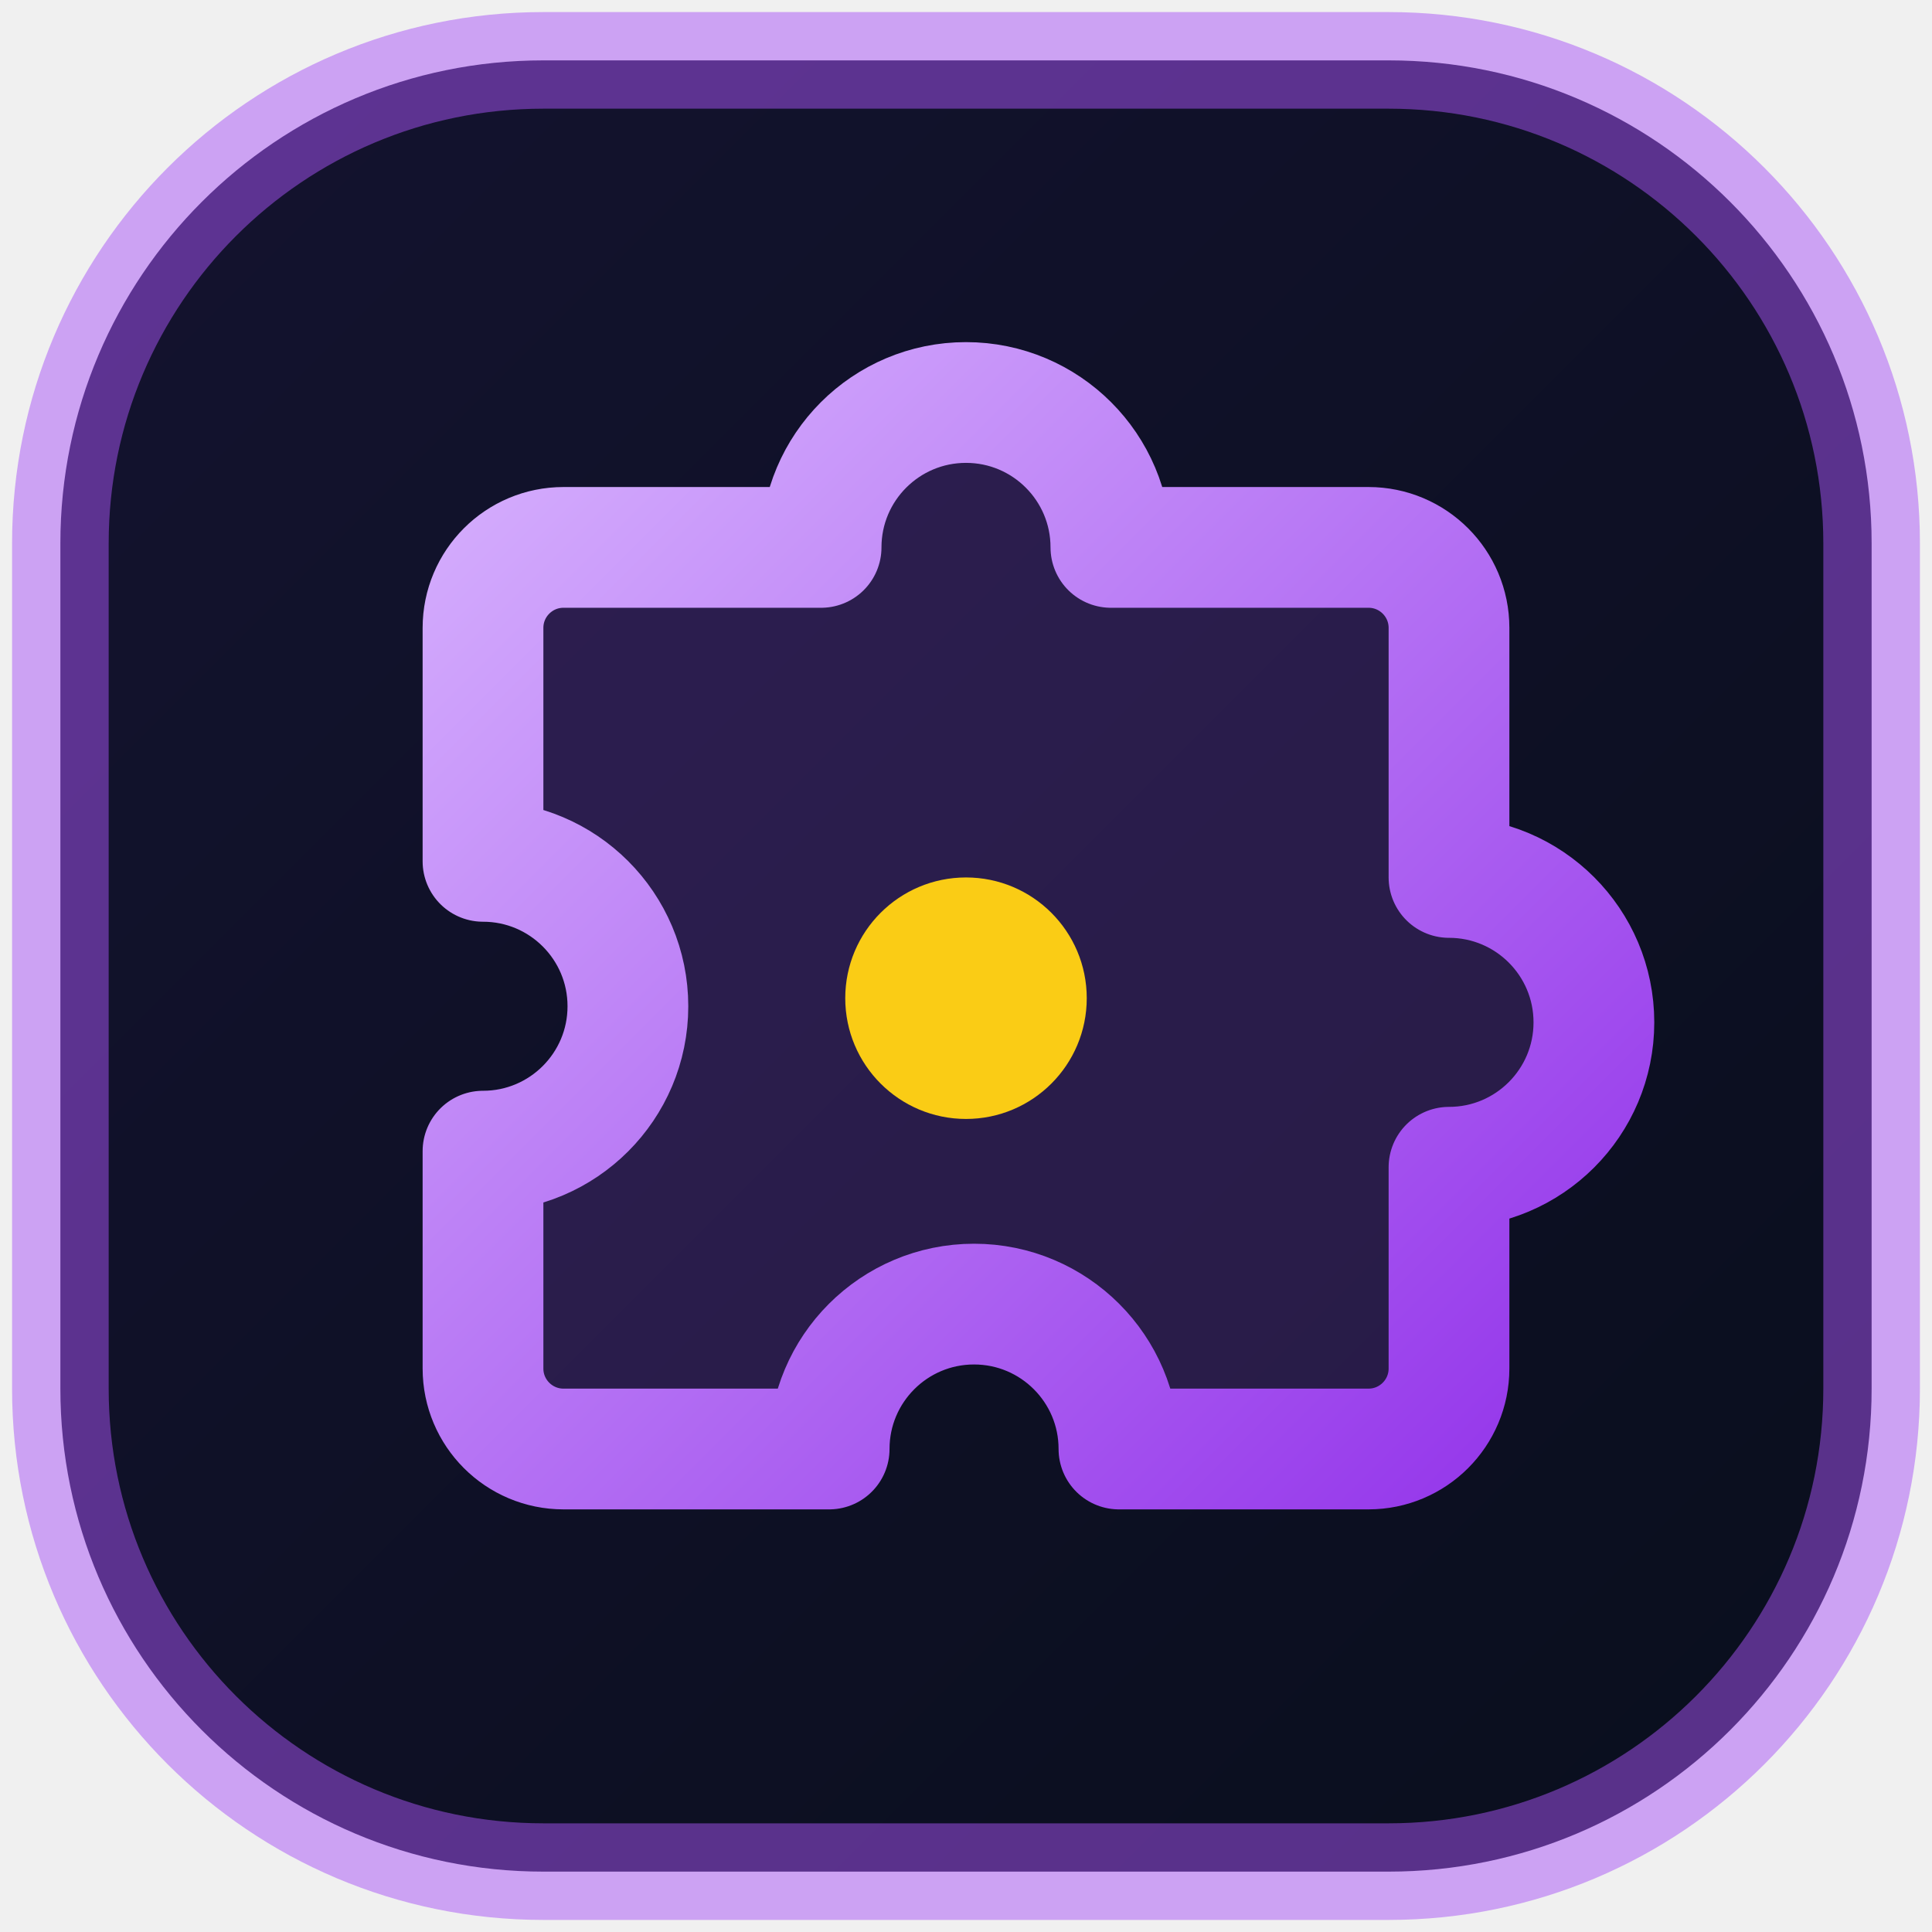
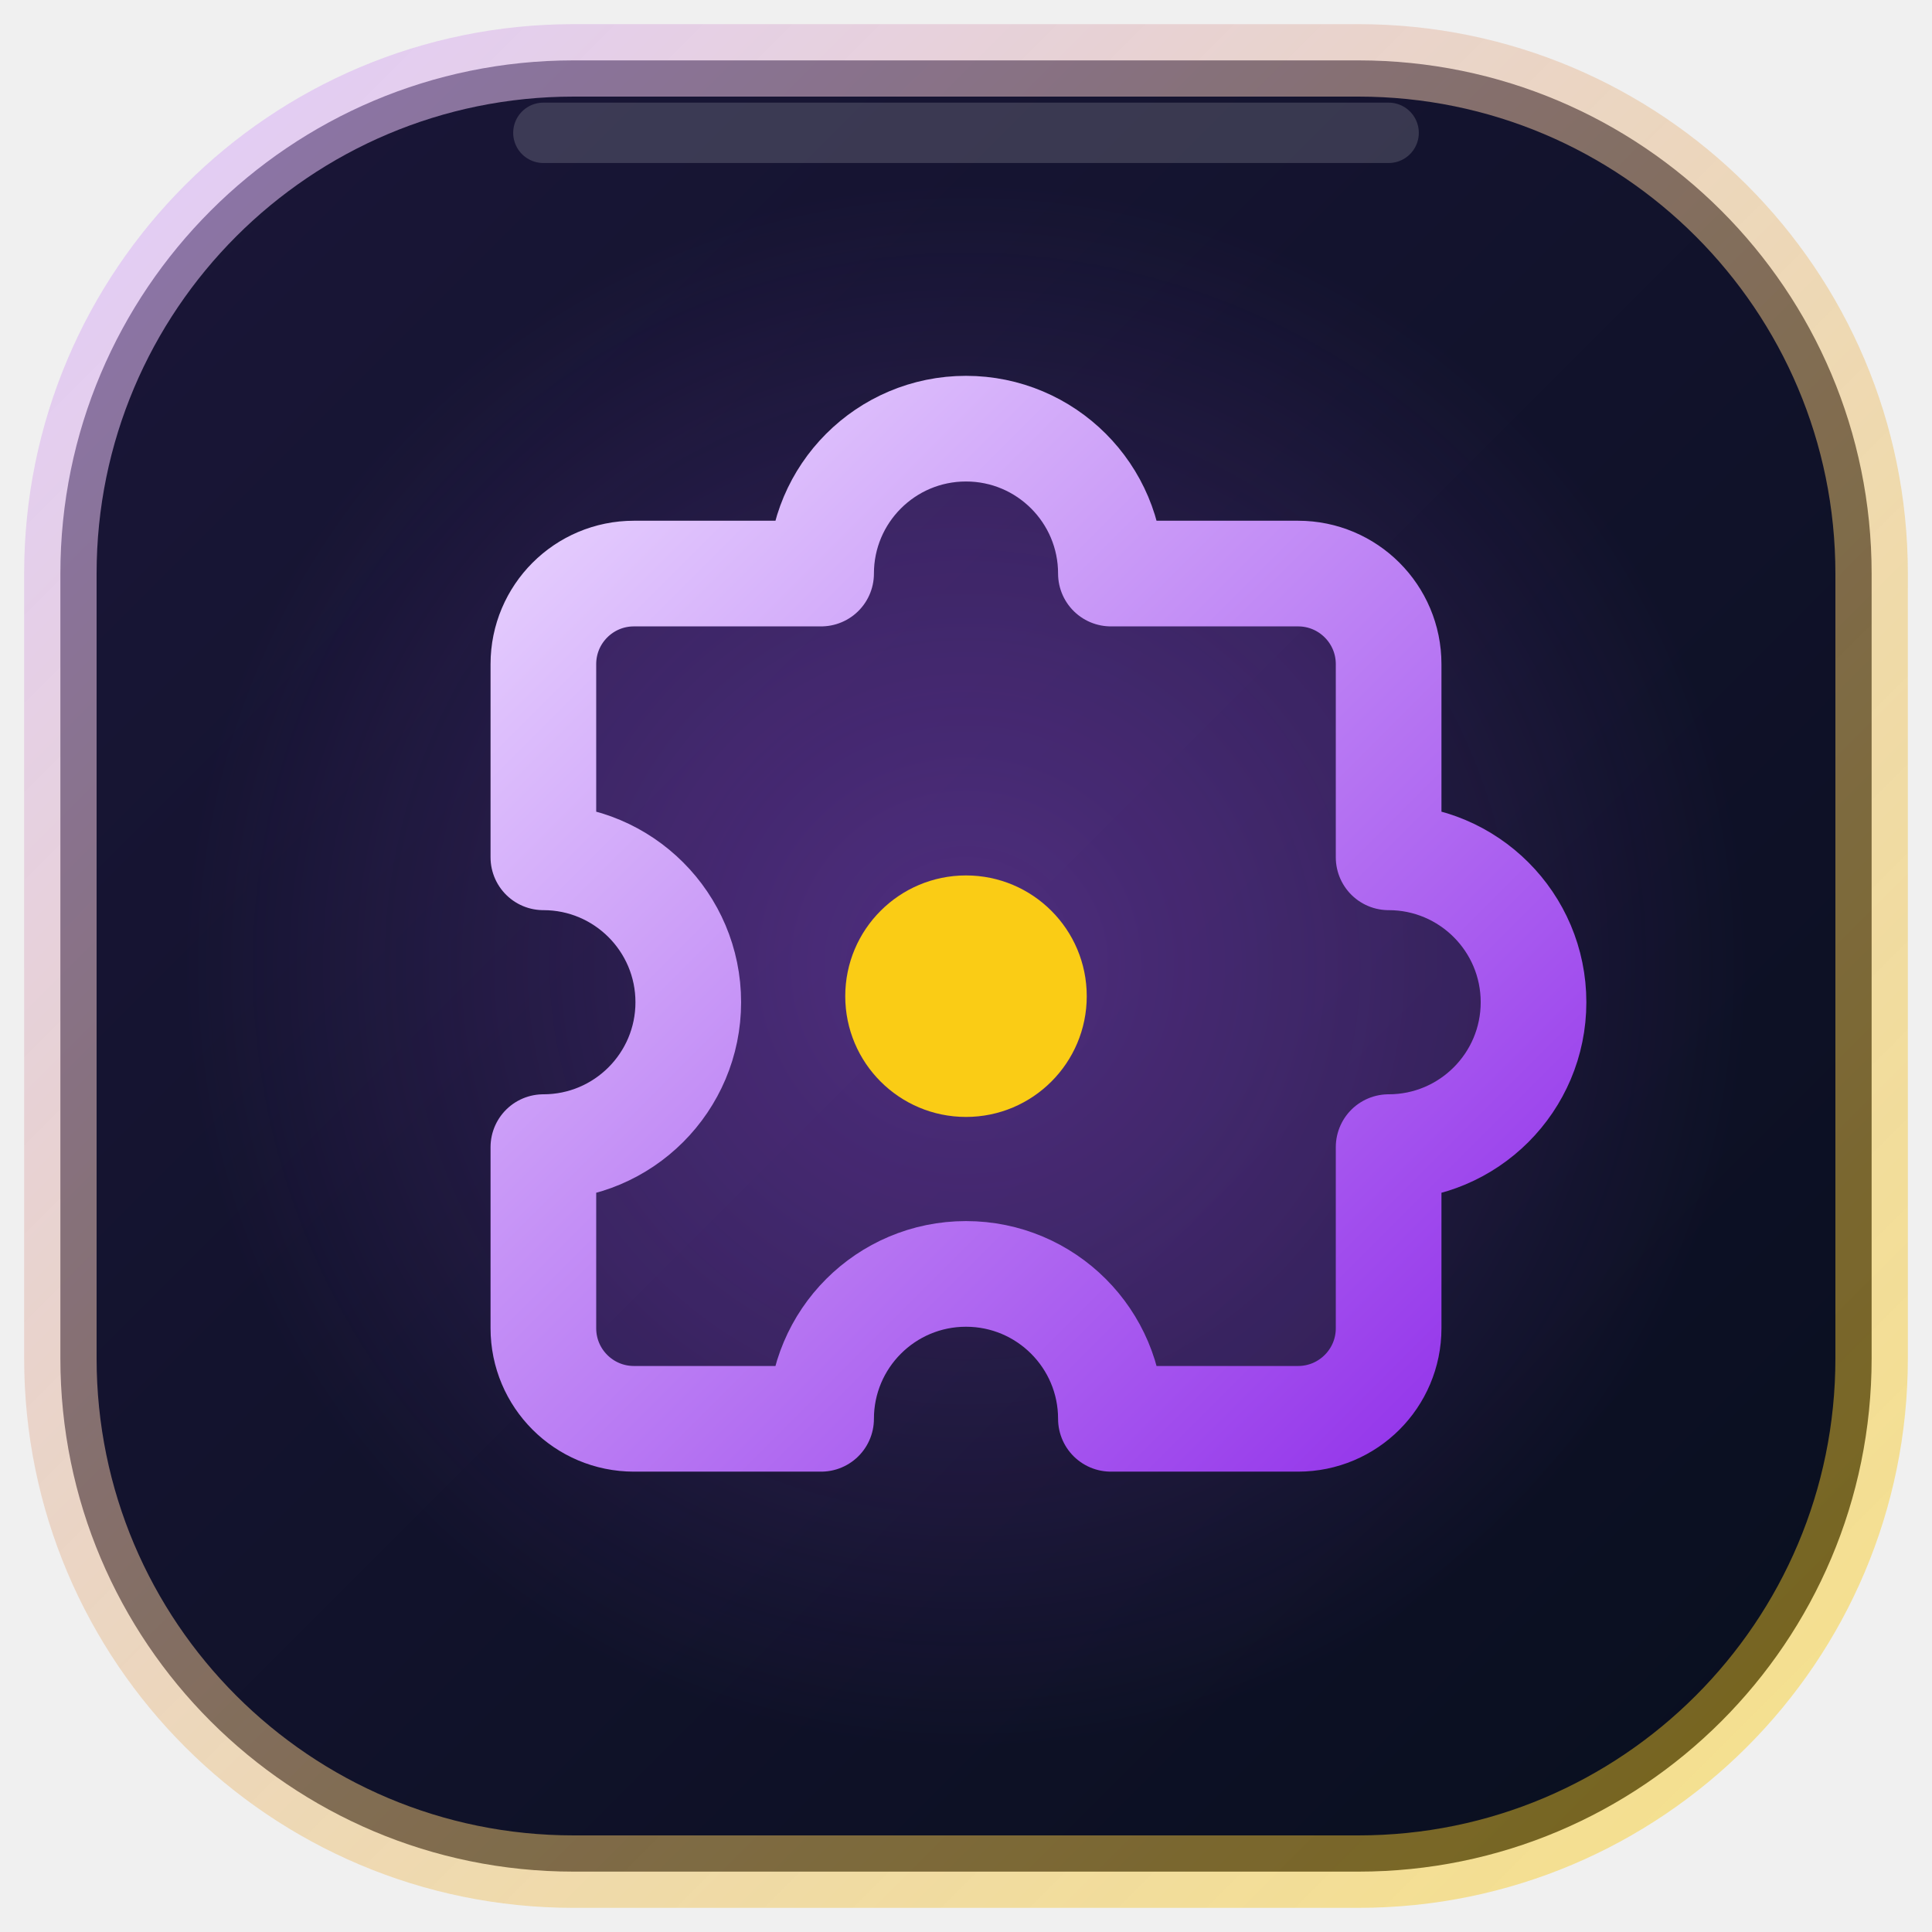
- <svg xmlns="http://www.w3.org/2000/svg" viewBox="0 0 24 24" width="24" height="24" fill="none">
+ <svg xmlns="http://www.w3.org/2000/svg" viewBox="0 0 32 32" width="32" height="32" fill="none">
  <defs>
-     <linearGradient id="bg" x1="0" y1="0" x2="24" y2="24" gradientUnits="userSpaceOnUse">
-       <stop offset="0%" stop-color="#141330" />
-       <stop offset="100%" stop-color="#090e1c" />
+     <linearGradient id="bg" x1="2" y1="2" x2="30" y2="30" gradientUnits="userSpaceOnUse">
+       <stop offset="0%" stop-color="#1a1638" />
+       <stop offset="100%" stop-color="#090f1f" />
    </linearGradient>
-     <linearGradient id="pr" x1="5" y1="5" x2="19" y2="19" gradientUnits="userSpaceOnUse">
-       <stop offset="0%" stop-color="#d8b4fe" />
+     <radialGradient id="gl" cx="16" cy="16" r="13" gradientUnits="userSpaceOnUse">
+       <stop offset="0%" stop-color="#a855f7" stop-opacity="0.28" />
+       <stop offset="100%" stop-color="#a855f7" stop-opacity="0" />
+     </radialGradient>
+     <linearGradient id="bd" x1="2" y1="2" x2="30" y2="30" gradientUnits="userSpaceOnUse">
+       <stop offset="0%" stop-color="#d8b4fe" stop-opacity="0.6" />
+       <stop offset="100%" stop-color="#facc15" stop-opacity="0.45" />
+     </linearGradient>
+     <linearGradient id="pr" x1="8" y1="8" x2="24" y2="24" gradientUnits="userSpaceOnUse">
+       <stop offset="0%" stop-color="#e9d5ff" />
      <stop offset="100%" stop-color="#9333ea" />
    </linearGradient>
+     <style>
+       .core { animation: pulse 2.6s ease-in-out infinite; }
+       @keyframes pulse { 0%, 100% { opacity: 0.6; } 50% { opacity: 1; } }
+     </style>
  </defs>
-   <rect x="0.75" y="0.75" width="22.5" height="22.5" rx="6" fill="url(#bg)" stroke="#a855f7" stroke-opacity="0.5" stroke-width="1.2" />
-   <path d="M10.2 6.8a1.8 1.8 0 1 1 3.6 0H17a1 1 0 0 1 1 1v3.1a1.8 1.8 0 1 1 0 3.6V17a1 1 0 0 1-1 1h-3.1a1.8 1.8 0 1 0-3.6 0H7a1 1 0 0 1-1-1v-2.7a1.8 1.8 0 1 0 0-3.6V7.8a1 1 0 0 1 1-1h3.2Z" fill="#a855f7" fill-opacity="0.18" stroke="url(#pr)" stroke-width="1.5" stroke-linejoin="round" />
-   <circle cx="12" cy="12.4" r="1.5" fill="#facc15" />
+   <rect x="1" y="1" width="30" height="30" rx="8.5" fill="url(#bg)" stroke="url(#bd)" stroke-width="1.2" />
+   <rect x="2" y="2" width="28" height="28" rx="7.5" fill="url(#gl)" />
+   <path d="M9 2.2h14" stroke="#ffffff" stroke-opacity="0.16" stroke-width="1" stroke-linecap="round" />
+   <path d="M13.6 9.5a2.4 2.4 0 1 1 4.8 0h3.1a1.5 1.5 0 0 1 1.5 1.5v3.2a2.4 2.4 0 1 1 0 4.8V22a1.5 1.5 0 0 1-1.5 1.5h-3.1a2.4 2.4 0 1 0-4.8 0h-3.1A1.5 1.5 0 0 1 9 22v-3a2.4 2.4 0 1 0 0-4.8V11a1.5 1.5 0 0 1 1.5-1.5h3.1Z" fill="#a855f7" fill-opacity="0.18" stroke="url(#pr)" stroke-width="1.75" stroke-linejoin="round" />
+   <circle class="core" cx="16" cy="16.5" r="2" fill="#facc15" />
</svg>
